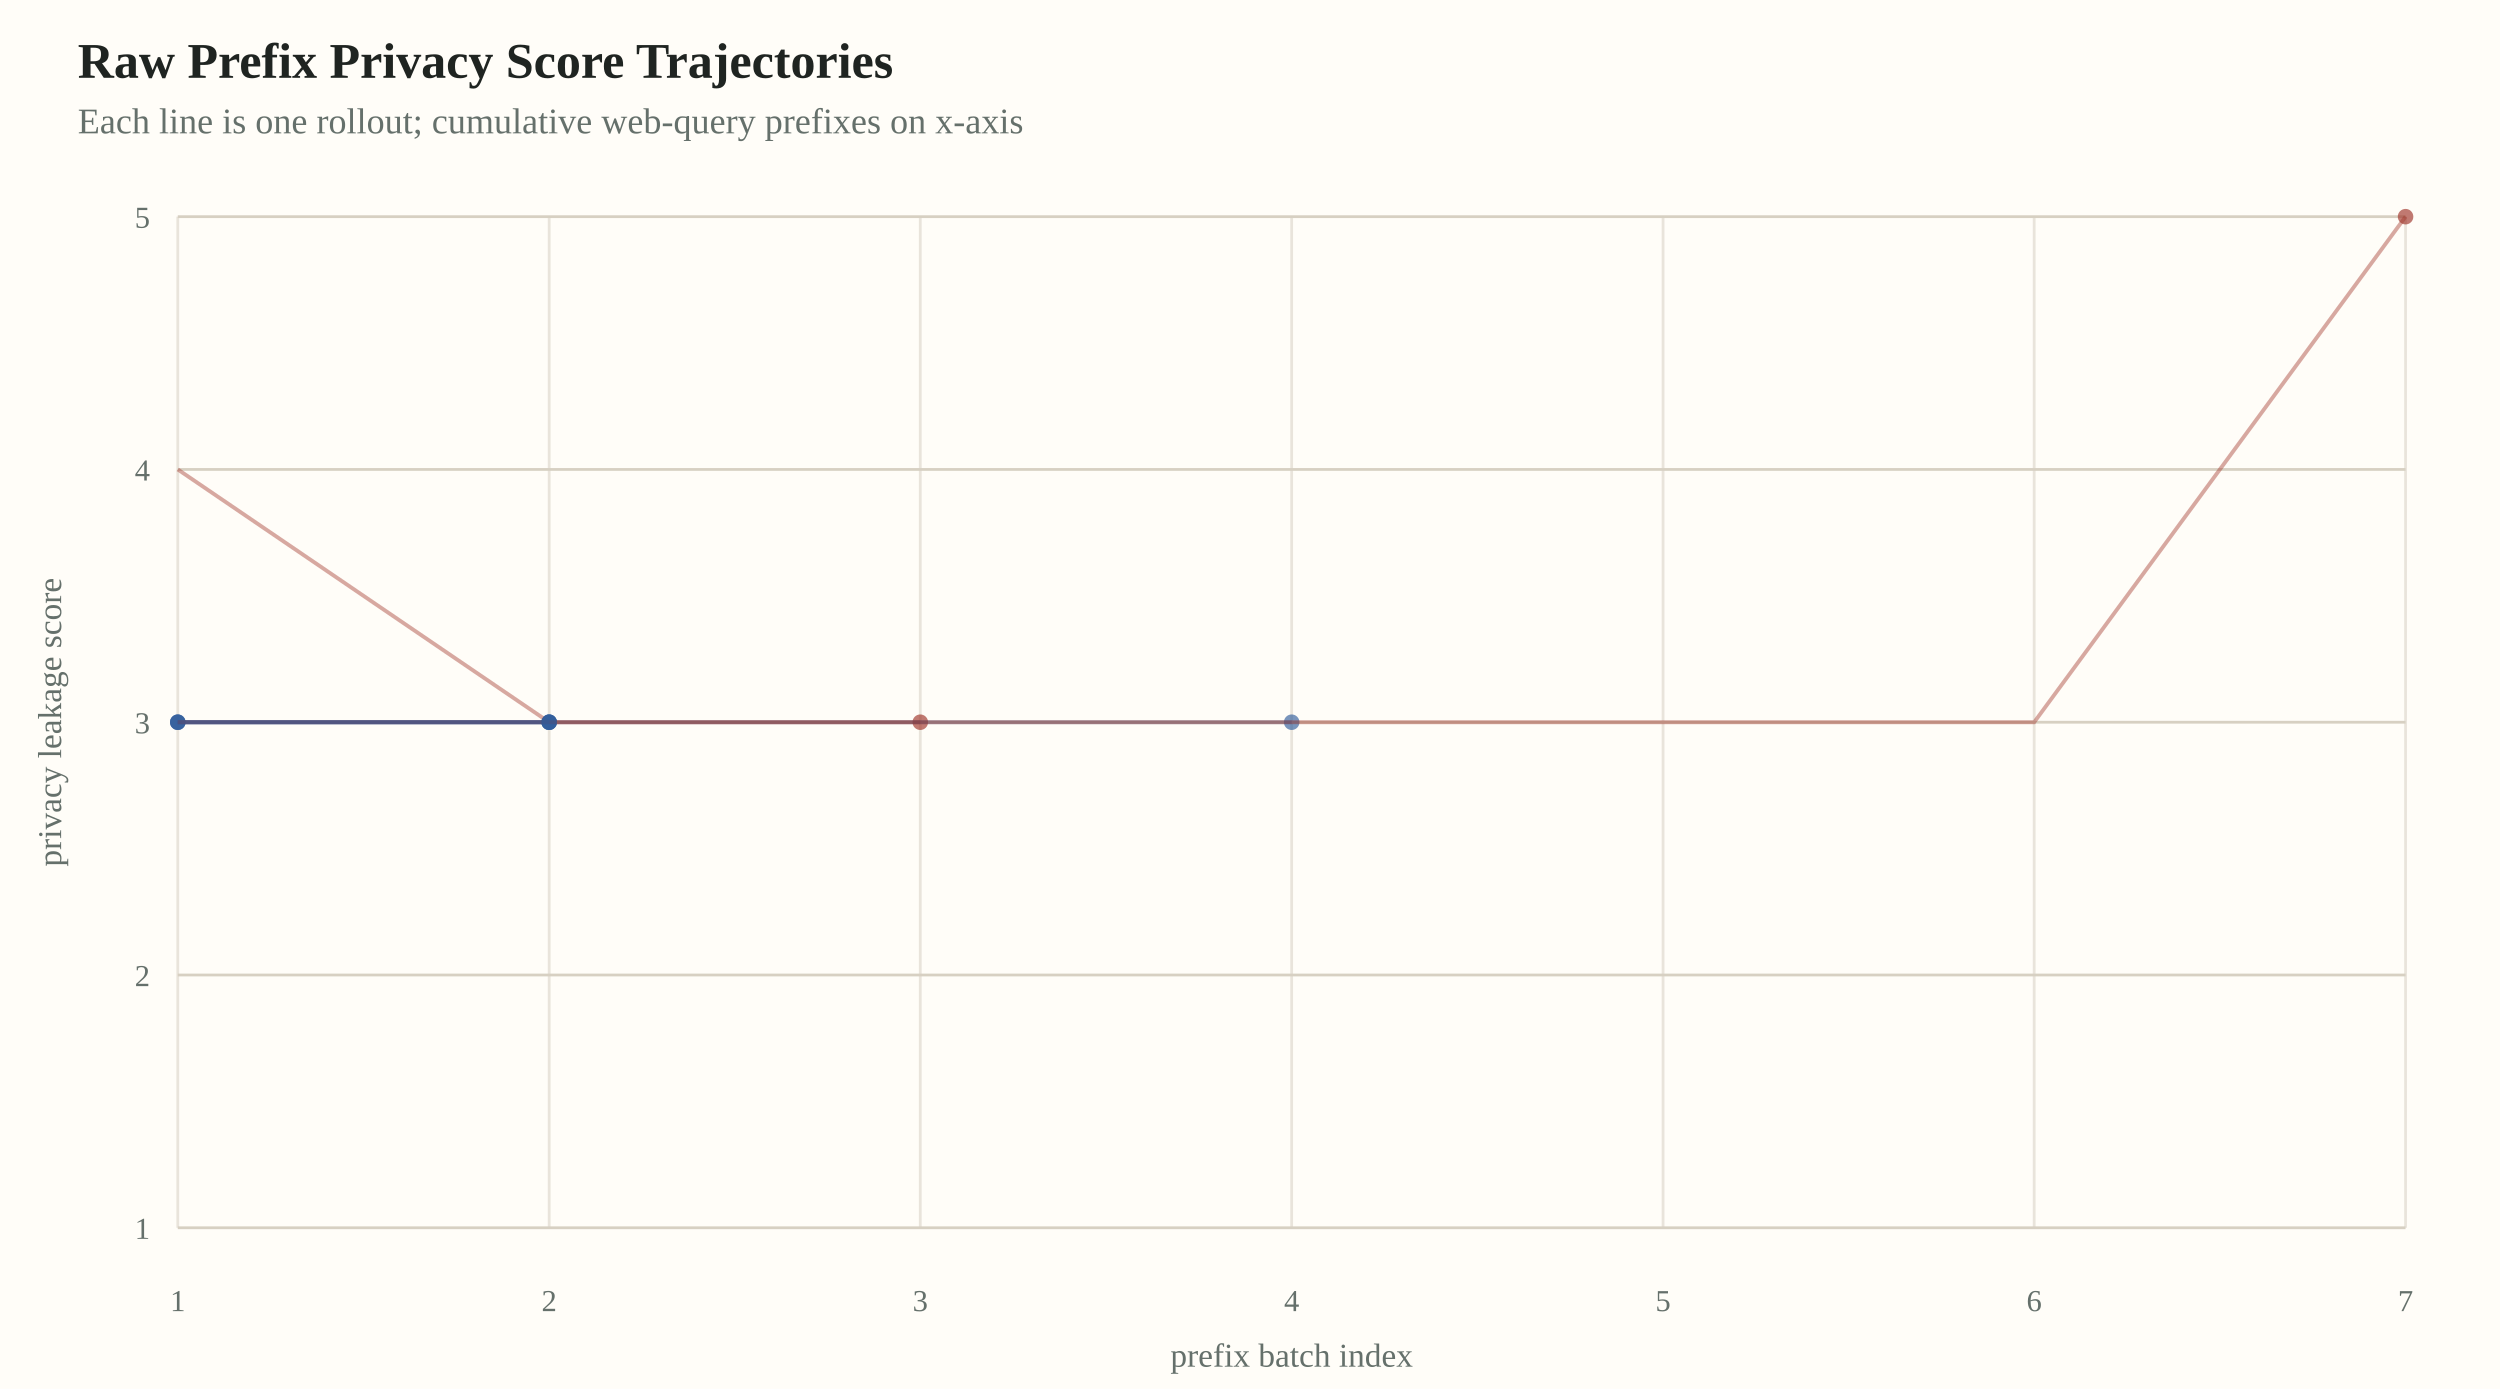
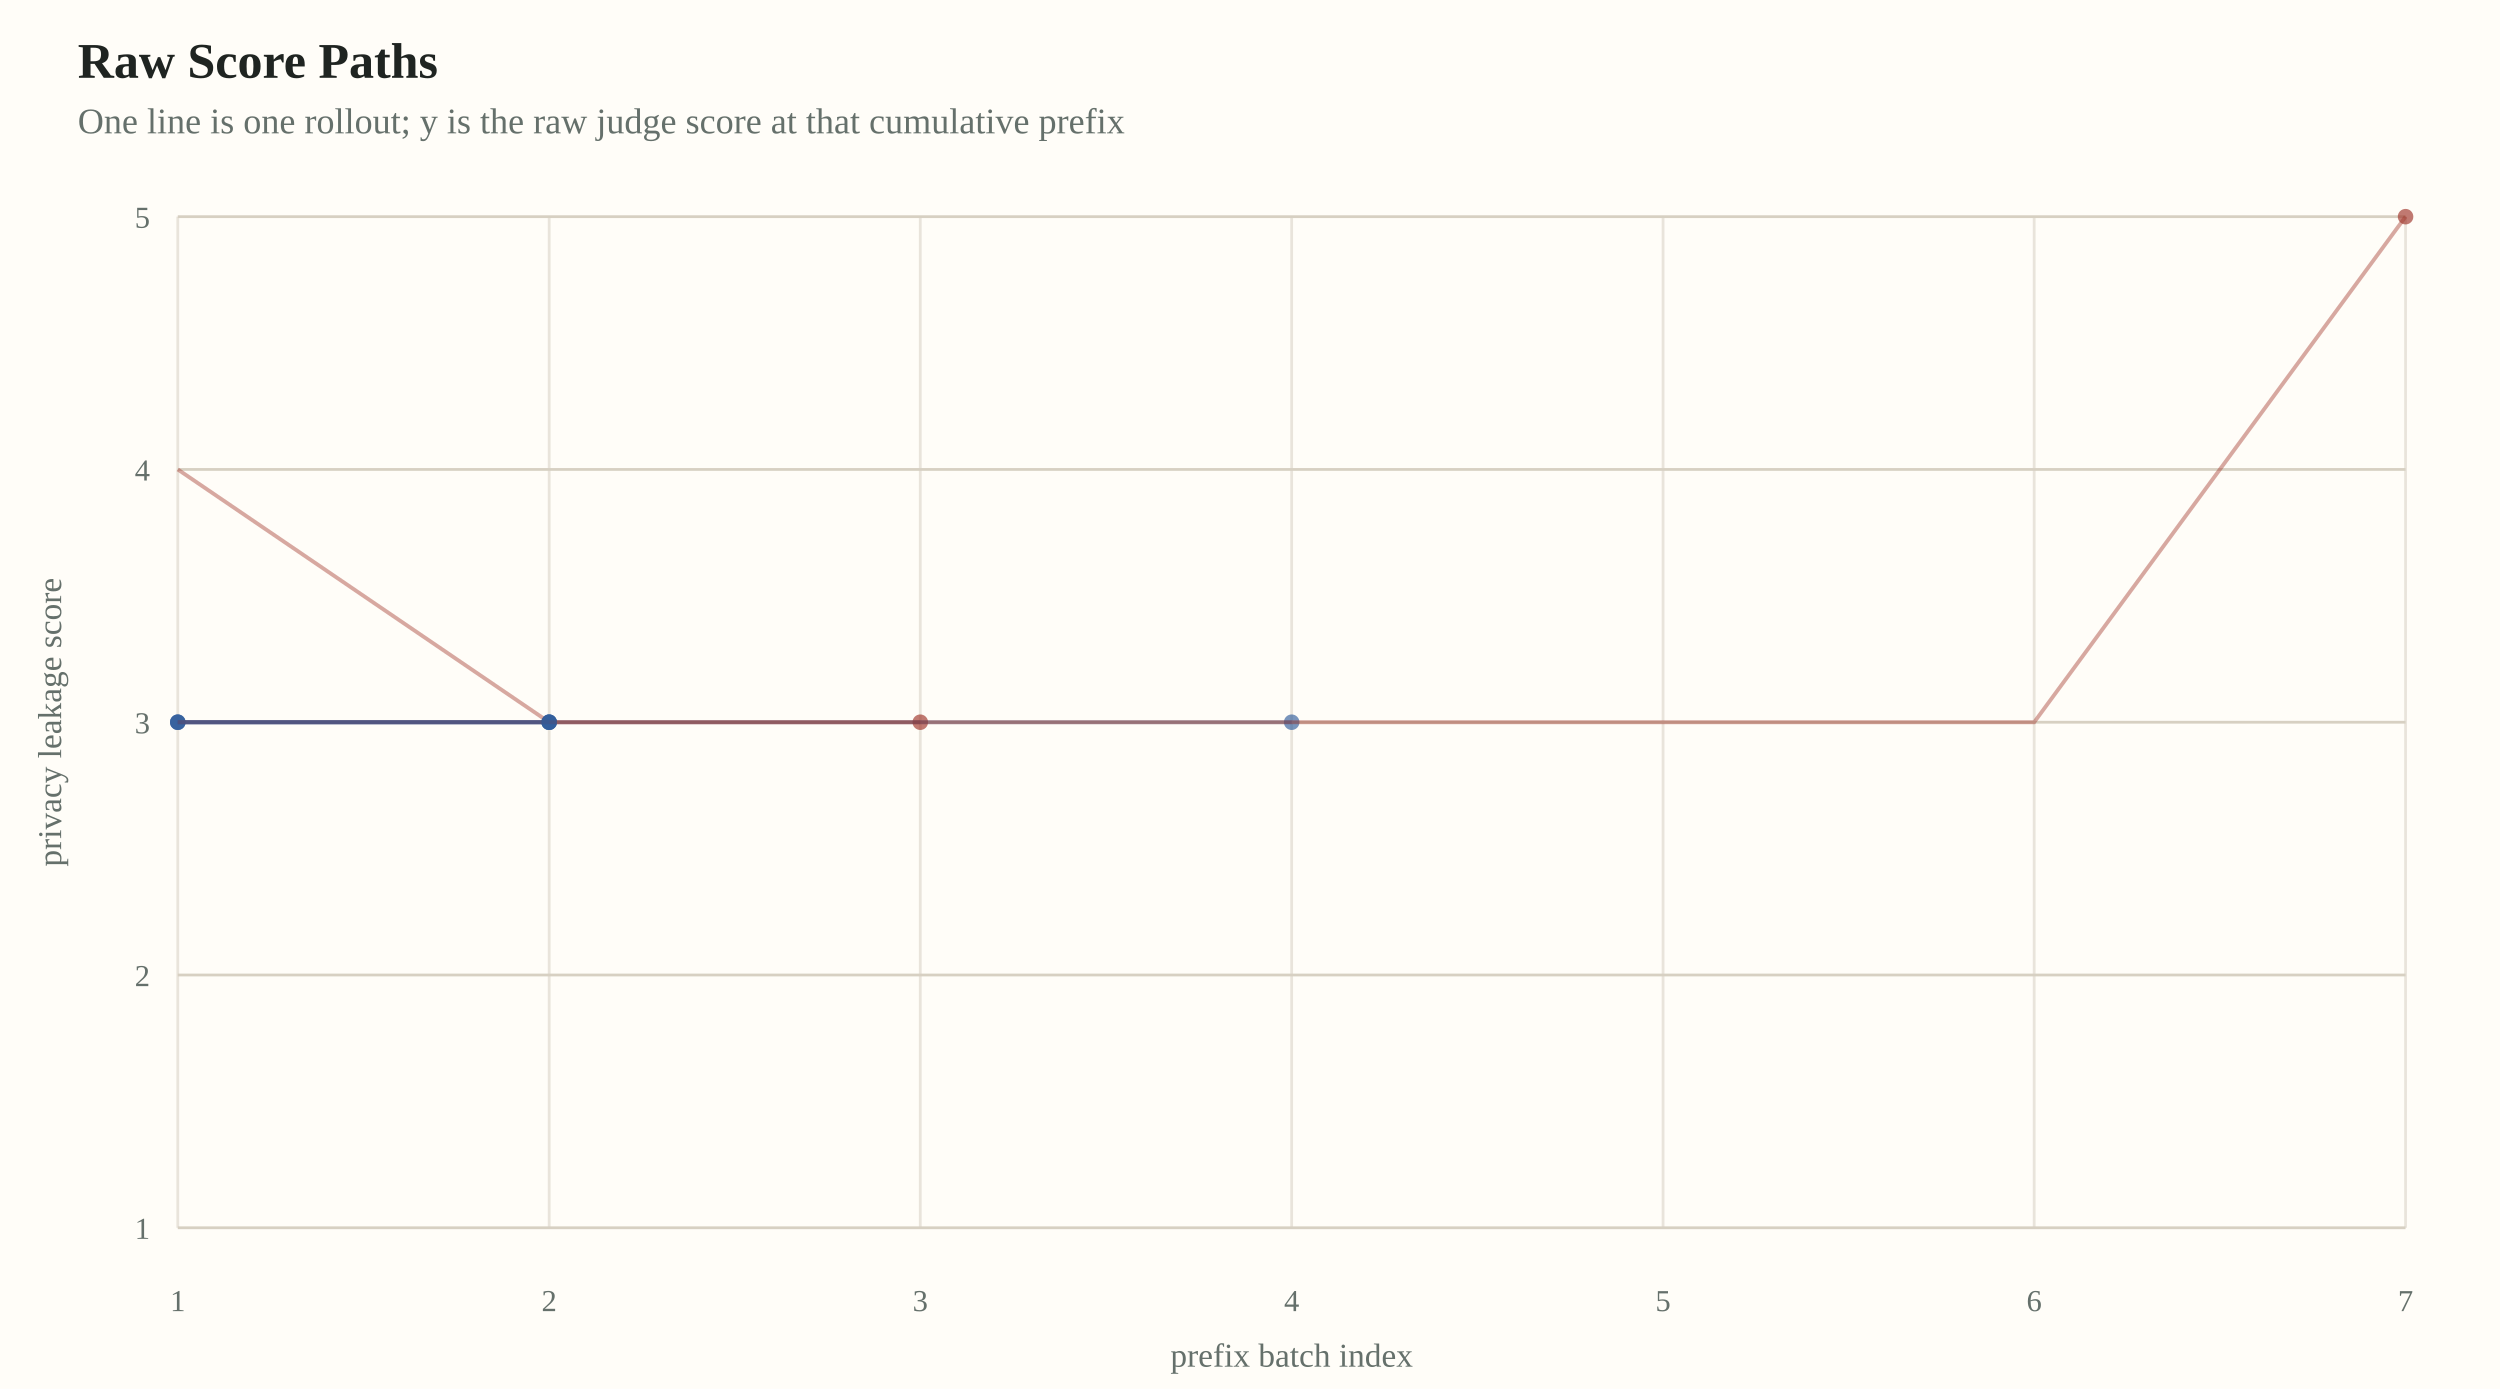
<svg xmlns="http://www.w3.org/2000/svg" width="900" height="500" viewBox="0 0 900 500" role="img">
  <rect width="900" height="500" fill="#fffdf8" />
-   <text x="28" y="28" font-size="18" font-weight="700" fill="#1f2421">Raw Prefix Privacy Score Trajectories</text>
-   <text x="28" y="48" font-size="13" fill="#65706b">Each line is one rollout; cumulative web-query prefixes on x-axis</text>
+   <text x="28" y="28" font-size="18" font-weight="700" fill="#1f2421">Raw Score Paths</text>
+   <text x="28" y="48" font-size="13" fill="#65706b">One line is one rollout; y is the raw judge score at that cumulative prefix</text>
  <line x1="64" y1="442.0" x2="866" y2="442.0" stroke="#d7d0c2" />
  <text x="54" y="446.0" text-anchor="end" font-size="11" fill="#65706b">1</text>
  <line x1="64" y1="351.0" x2="866" y2="351.0" stroke="#d7d0c2" />
  <text x="54" y="355.0" text-anchor="end" font-size="11" fill="#65706b">2</text>
  <line x1="64" y1="260.0" x2="866" y2="260.0" stroke="#d7d0c2" />
  <text x="54" y="264.0" text-anchor="end" font-size="11" fill="#65706b">3</text>
  <line x1="64" y1="169.0" x2="866" y2="169.0" stroke="#d7d0c2" />
  <text x="54" y="173.0" text-anchor="end" font-size="11" fill="#65706b">4</text>
  <line x1="64" y1="78.0" x2="866" y2="78.0" stroke="#d7d0c2" />
  <text x="54" y="82.0" text-anchor="end" font-size="11" fill="#65706b">5</text>
  <line x1="64.0" y1="78" x2="64.0" y2="442" stroke="#d7d0c2" stroke-opacity=".55" />
  <text x="64.0" y="472" text-anchor="middle" font-size="11" fill="#65706b">1</text>
  <line x1="197.7" y1="78" x2="197.7" y2="442" stroke="#d7d0c2" stroke-opacity=".55" />
  <text x="197.7" y="472" text-anchor="middle" font-size="11" fill="#65706b">2</text>
  <line x1="331.3" y1="78" x2="331.3" y2="442" stroke="#d7d0c2" stroke-opacity=".55" />
  <text x="331.3" y="472" text-anchor="middle" font-size="11" fill="#65706b">3</text>
  <line x1="465.0" y1="78" x2="465.0" y2="442" stroke="#d7d0c2" stroke-opacity=".55" />
  <text x="465.0" y="472" text-anchor="middle" font-size="11" fill="#65706b">4</text>
  <line x1="598.7" y1="78" x2="598.7" y2="442" stroke="#d7d0c2" stroke-opacity=".55" />
  <text x="598.7" y="472" text-anchor="middle" font-size="11" fill="#65706b">5</text>
  <line x1="732.3" y1="78" x2="732.3" y2="442" stroke="#d7d0c2" stroke-opacity=".55" />
  <text x="732.3" y="472" text-anchor="middle" font-size="11" fill="#65706b">6</text>
  <line x1="866.0" y1="78" x2="866.0" y2="442" stroke="#d7d0c2" stroke-opacity=".55" />
  <text x="866.0" y="472" text-anchor="middle" font-size="11" fill="#65706b">7</text>
  <polyline points="64.0,260.0 197.7,260.0" fill="none" stroke="#315c9c" stroke-width="1.4" stroke-opacity=".42" />
  <circle cx="197.7" cy="260.0" r="2.8" fill="#315c9c" fill-opacity=".65" />
  <polyline points="64.0,169.0 197.7,260.0 331.3,260.0" fill="none" stroke="#9f3428" stroke-width="1.4" stroke-opacity=".42" />
  <circle cx="331.3" cy="260.0" r="2.8" fill="#9f3428" fill-opacity=".65" />
  <polyline points="64.0,260.0 197.7,260.0" fill="none" stroke="#315c9c" stroke-width="1.4" stroke-opacity=".42" />
  <circle cx="197.7" cy="260.0" r="2.8" fill="#315c9c" fill-opacity=".65" />
  <polyline points="64.0,260.0" fill="none" stroke="#315c9c" stroke-width="1.4" stroke-opacity=".42" />
  <circle cx="64.0" cy="260.0" r="2.8" fill="#315c9c" fill-opacity=".65" />
  <polyline points="64.0,260.0" fill="none" stroke="#315c9c" stroke-width="1.4" stroke-opacity=".42" />
  <circle cx="64.0" cy="260.0" r="2.8" fill="#315c9c" fill-opacity=".65" />
  <polyline points="64.0,260.0" fill="none" stroke="#315c9c" stroke-width="1.4" stroke-opacity=".42" />
  <circle cx="64.0" cy="260.0" r="2.8" fill="#315c9c" fill-opacity=".65" />
  <polyline points="64.0,260.0 197.7,260.0" fill="none" stroke="#315c9c" stroke-width="1.4" stroke-opacity=".42" />
  <circle cx="197.7" cy="260.0" r="2.8" fill="#315c9c" fill-opacity=".65" />
  <polyline points="64.0,260.0 197.7,260.0 331.3,260.0 465.0,260.0" fill="none" stroke="#315c9c" stroke-width="1.4" stroke-opacity=".42" />
  <circle cx="465.0" cy="260.0" r="2.8" fill="#315c9c" fill-opacity=".65" />
  <polyline points="64.0,260.0 197.7,260.0 331.3,260.0 465.0,260.0 598.7,260.0 732.3,260.0 866.0,78.0" fill="none" stroke="#9f3428" stroke-width="1.4" stroke-opacity=".42" />
  <circle cx="866.0" cy="78.0" r="2.8" fill="#9f3428" fill-opacity=".65" />
  <polyline points="64.0,260.0 197.7,260.0" fill="none" stroke="#315c9c" stroke-width="1.4" stroke-opacity=".42" />
  <circle cx="197.7" cy="260.0" r="2.8" fill="#315c9c" fill-opacity=".65" />
  <text x="465.0" y="492" text-anchor="middle" font-size="12" fill="#65706b">prefix batch index</text>
  <text x="22" y="260.0" transform="rotate(-90 22 260.0)" text-anchor="middle" font-size="12" fill="#65706b">privacy leakage score</text>
</svg>
